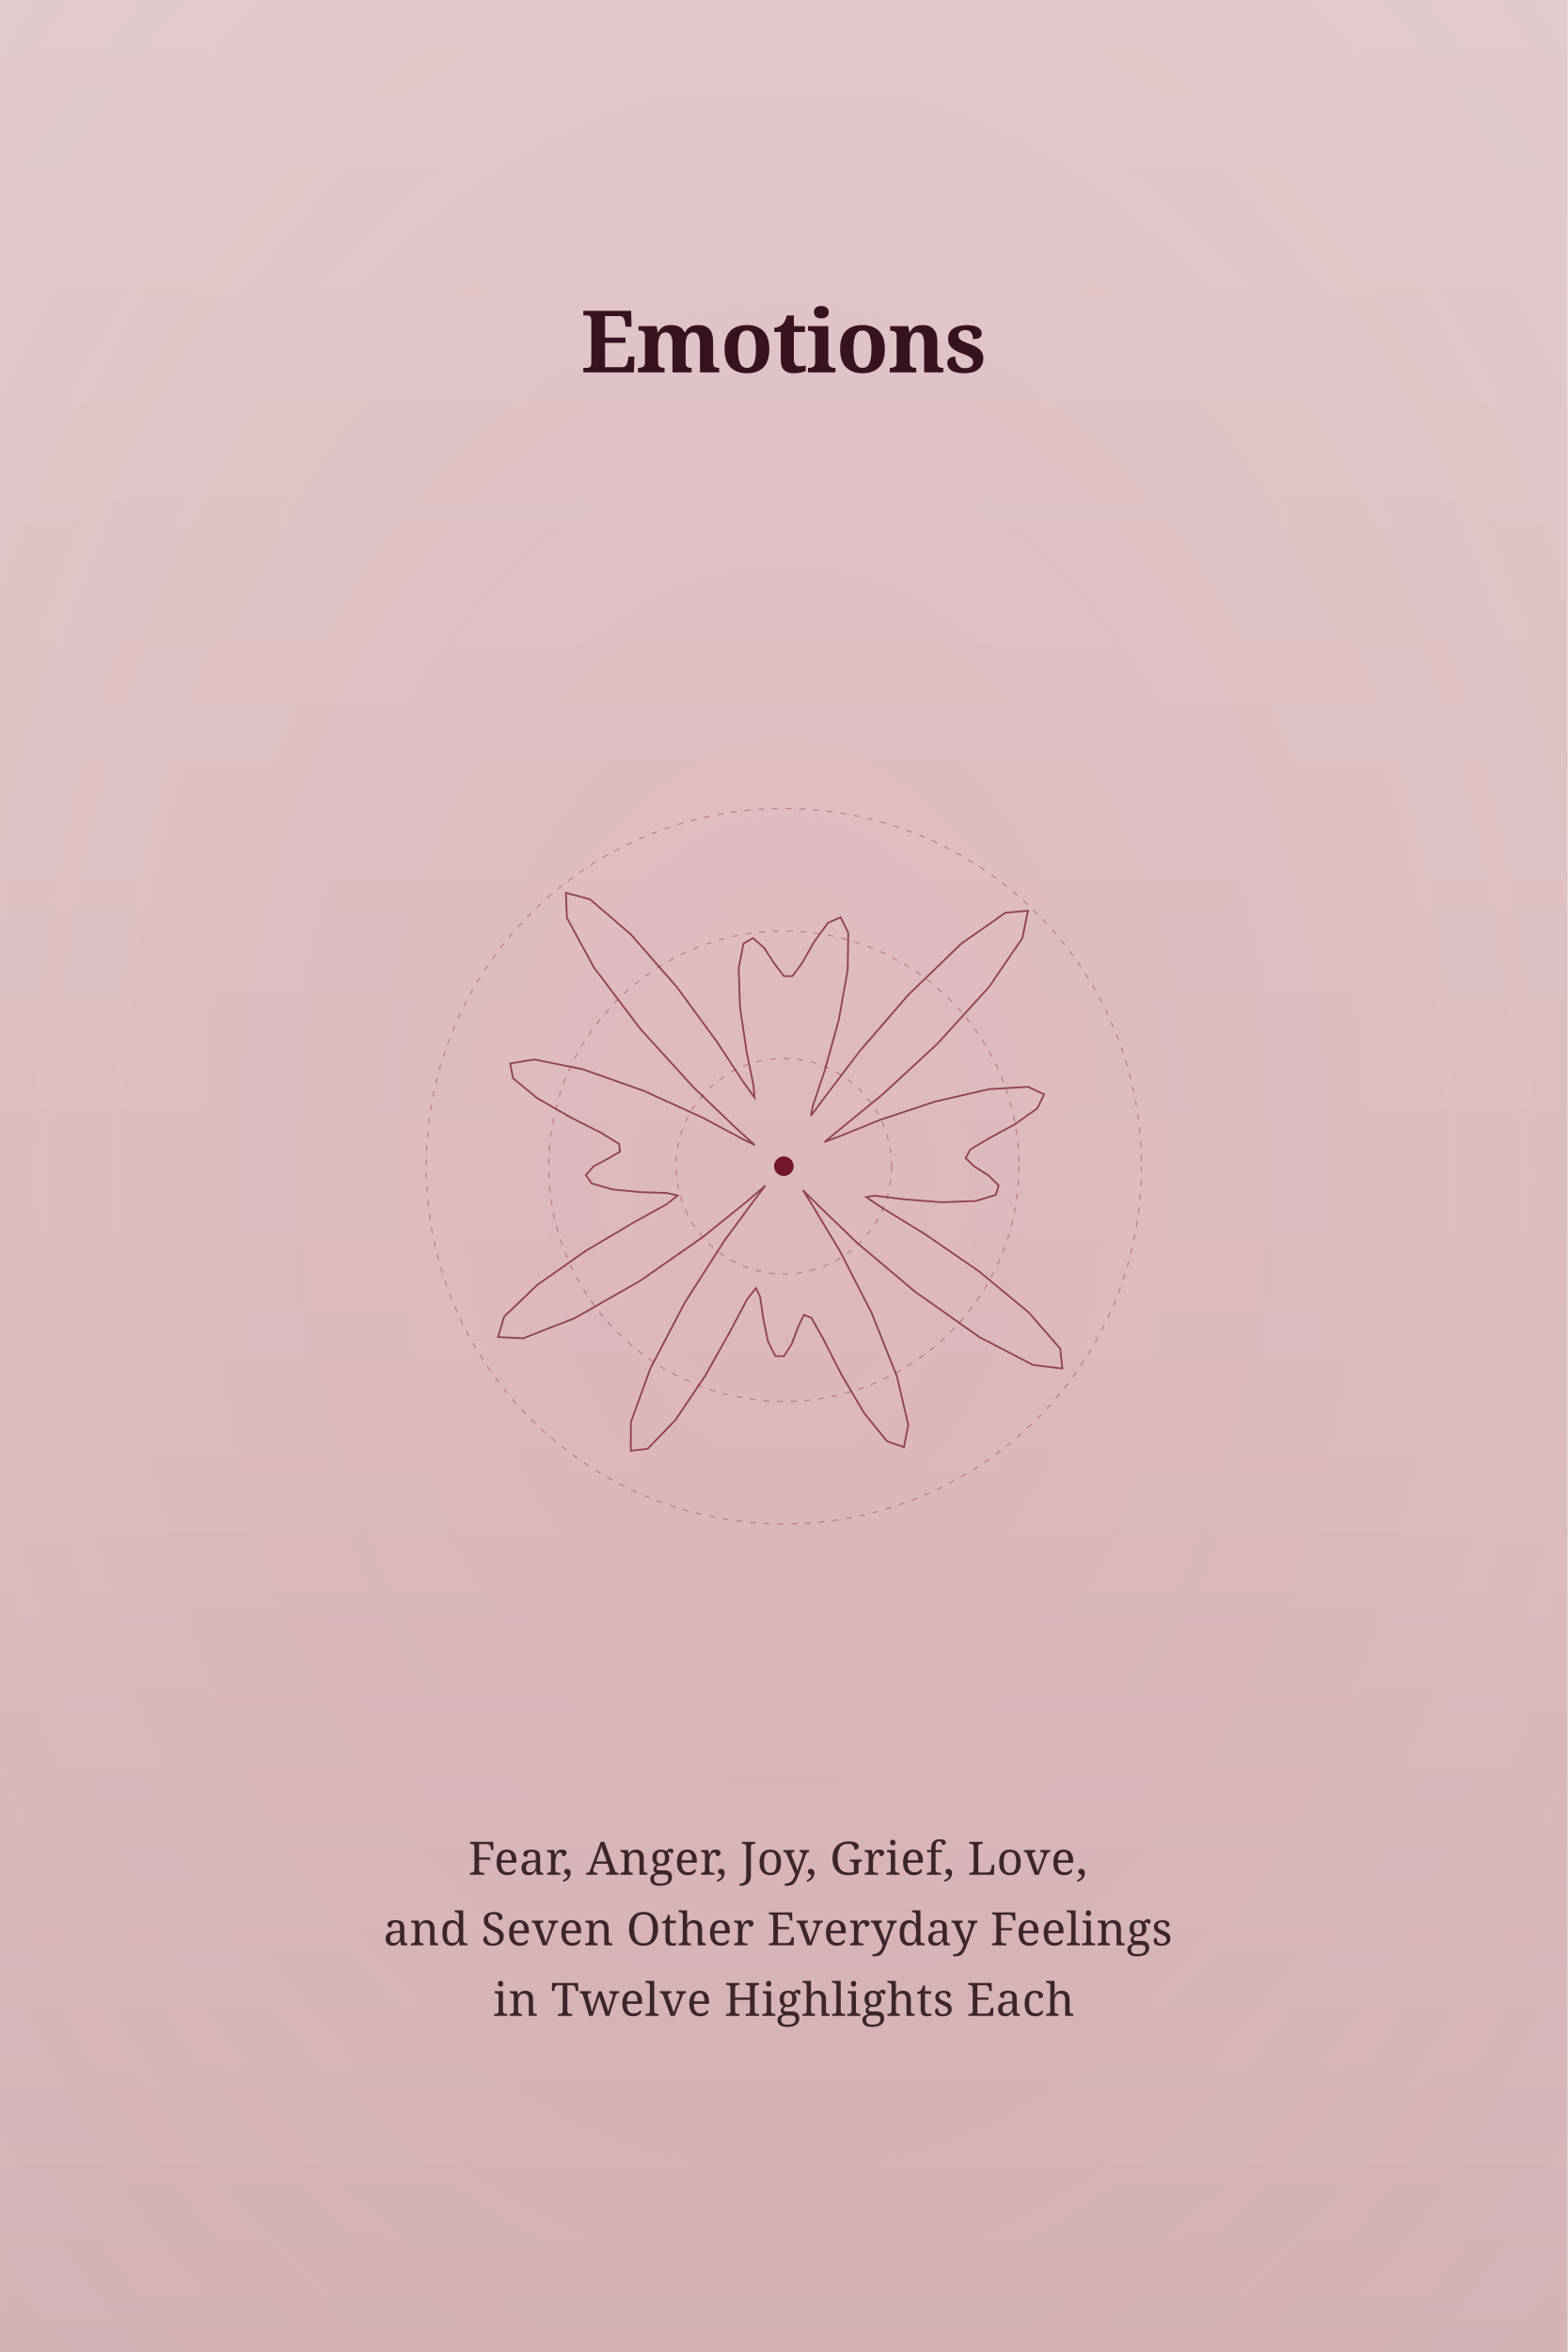
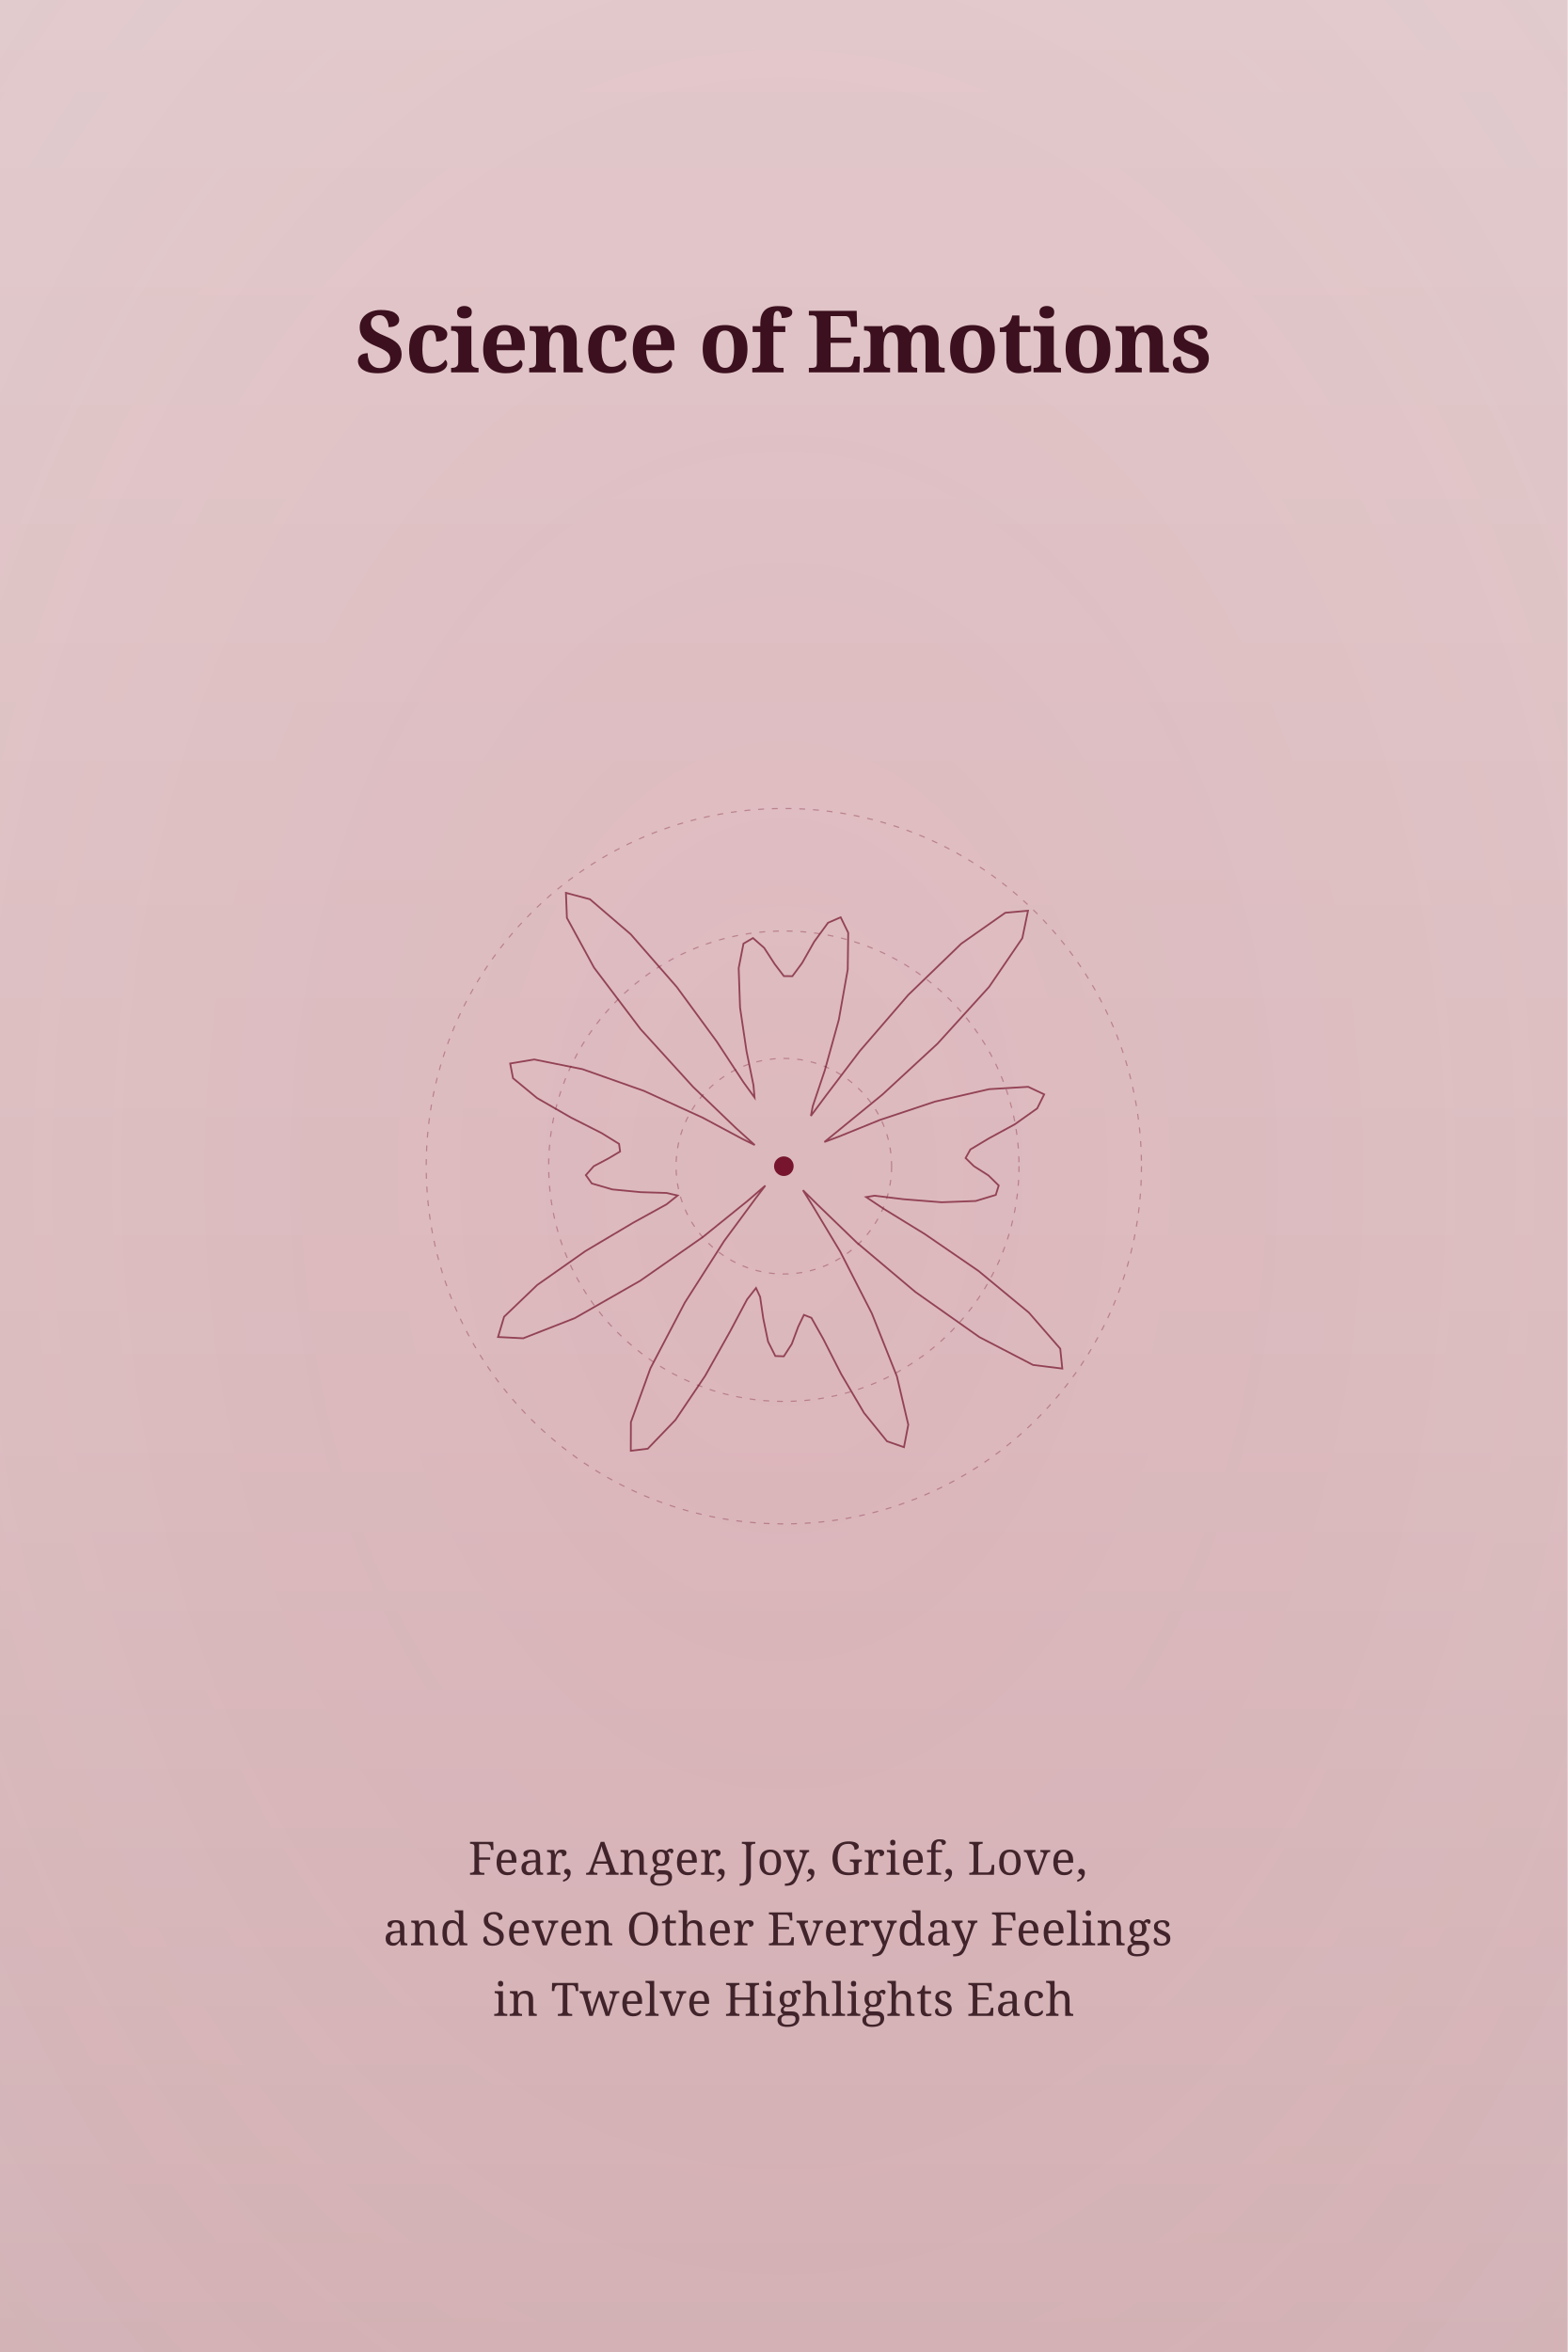
<svg xmlns="http://www.w3.org/2000/svg" viewBox="0 0 1600 2400" width="100%" height="100%">
  <defs>
    <linearGradient id="bg-emotions" x1="0%" y1="0%" x2="0%" y2="100%">
      <stop offset="0%" stop-color="#e2ccce" />
      <stop offset="60%" stop-color="#dbc0c2" />
      <stop offset="100%" stop-color="#d3b4b7" />
    </linearGradient>
    <radialGradient id="halo-emotions" cx="50%" cy="50%" r="75%">
      <stop offset="0%" stop-color="#e11d48" stop-opacity="0.06" />
      <stop offset="55%" stop-color="#e11d48" stop-opacity="0.03" />
      <stop offset="100%" stop-color="#e11d48" stop-opacity="0.00" />
    </radialGradient>
  </defs>
  <rect width="1600" height="2400" fill="url(#bg-emotions)" />
  <rect width="1600" height="2400" fill="url(#halo-emotions)" />
  <g text-anchor="middle">
-     <text x="800" y="380" font-family="'Literata', Georgia, serif" font-size="88" font-weight="700" letter-spacing="-0.01em" fill="#36131f">Emotions</text>
+     <text x="800" y="380" font-family="'Literata', Georgia, serif" font-size="88" font-weight="700" letter-spacing="-0.01em" fill="#3c101f">Science of Emotions</text>
  </g>
  <g class="emblem-emotions" transform="translate(0, -210)">
-     <polyline points="994.0,1400.0 1008.8,1409.4 1019.3,1419.7 1016.3,1429.3 995.8,1435.5 961.0,1436.8 922.2,1433.7 892.6,1430.1 884.0,1431.5 902.1,1443.6 944.1,1469.4 998.7,1506.9 1050.1,1549.4 1082.1,1586.2 1084.2,1606.5 1054.3,1602.8 999.6,1574.4 934.2,1528.3 874.4,1477.9 833.9,1438.8 819.5,1424.5 830.1,1441.5 857.5,1487.1 889.8,1550.2 915.4,1614.5 927.0,1663.8 922.6,1686.7 905.3,1680.7 881.8,1651.7 858.5,1612.1 840.2,1576.2 828.1,1554.7 820.5,1551.7 814.7,1563.7 808.1,1581.4 800.0,1594.0 791.3,1593.7 783.9,1579.0 779.0,1555.4 775.8,1533.4 771.6,1524.3 762.5,1535.9 745.3,1568.3 719.7,1613.9 689.3,1659.0 661.1,1688.3 643.8,1690.4 643.9,1661.2 663.8,1606.3 699.0,1539.1 739.1,1476.3 770.7,1433.5 781.1,1419.8 763.0,1435.4 717.3,1472.3 653.4,1516.9 586.7,1555.0 534.0,1575.6 508.3,1574.3 514.5,1553.6 548.3,1521.2 597.5,1486.6 646.2,1457.7 680.3,1438.9 691.6,1429.9 680.3,1427.3 654.1,1426.5 624.9,1423.7 604.0,1417.6 597.9,1409.1 606.0,1400.0 621.1,1392.0 632.9,1385.0 631.8,1377.2 614.0,1366.2 582.8,1350.4 548.2,1330.5 523.6,1310.2 520.7,1295.2 545.3,1291.1 594.5,1301.0 657.1,1323.1 717.0,1350.4 758.3,1372.5 770.3,1378.4 750.9,1360.9 707.4,1319.1 653.8,1260.2 606.3,1197.4 578.6,1146.6 577.6,1121.1 602.1,1127.6 643.7,1163.3 690.7,1217.1 731.6,1272.9 758.7,1314.2 770.1,1329.9 769.0,1317.4 761.9,1282.6 755.3,1238.1 753.9,1197.9 758.8,1172.9 768.5,1167.2 779.9,1177.2 790.7,1193.8 800.0,1206.0 808.7,1206.1 818.7,1192.6 831.0,1170.9 845.1,1151.6 858.0,1146.0 865.7,1161.8 865.2,1199.3 856.1,1250.6 841.8,1302.2 829.5,1338.8 827.6,1348.7 842.9,1328.1 877.5,1282.5 927.0,1225.2 981.0,1173.0 1026.0,1141.4 1049.2,1139.3 1043.4,1167.3 1009.5,1217.0 956.8,1275.0 900.6,1326.9 857.9,1361.8 841.4,1375.3 856.1,1369.8 897.8,1352.9 954.2,1334.1 1009.5,1321.4 1049.4,1319.0 1065.7,1326.7 1058.6,1341.0 1035.8,1357.2 1009.3,1371.6 990.4,1382.9 985.5,1391.7 994.0,1400.0" stroke="#72162d" stroke-width="1.8" fill="none" opacity="0.72" />
-     <circle cx="800" cy="1400" r="110" stroke="#72162d" stroke-width="1.2" stroke-dasharray="6,8" fill="none" opacity="0.35" />
-     <circle cx="800" cy="1400" r="240" stroke="#72162d" stroke-width="1.2" stroke-dasharray="6,8" fill="none" opacity="0.35" />
-     <circle cx="800" cy="1400" r="365" stroke="#72162d" stroke-width="1.2" stroke-dasharray="6,8" fill="none" opacity="0.35" />
-     <circle cx="800" cy="1400" r="10" fill="#72162d" />
+     <polyline points="994.0,1400.0 1008.8,1409.4 1019.3,1419.7 1016.3,1429.3 995.8,1435.5 961.0,1436.8 922.2,1433.7 892.6,1430.1 884.0,1431.5 902.1,1443.6 944.1,1469.4 998.7,1506.9 1050.1,1549.4 1082.1,1586.2 1084.2,1606.5 1054.3,1602.8 999.6,1574.4 934.2,1528.3 874.4,1477.9 833.9,1438.8 819.5,1424.5 830.1,1441.5 857.5,1487.1 889.8,1550.2 915.4,1614.5 927.0,1663.8 922.6,1686.7 905.3,1680.7 881.8,1651.7 858.5,1612.1 840.2,1576.2 828.1,1554.7 820.5,1551.7 814.7,1563.7 808.1,1581.4 800.0,1594.0 791.3,1593.7 783.9,1579.0 779.0,1555.4 775.8,1533.4 771.6,1524.3 762.5,1535.9 745.3,1568.3 719.7,1613.9 689.3,1659.0 661.1,1688.3 643.8,1690.4 643.9,1661.2 663.8,1606.3 699.0,1539.1 739.1,1476.3 770.7,1433.5 781.1,1419.8 763.0,1435.4 717.3,1472.3 653.4,1516.9 586.7,1555.0 534.0,1575.6 508.3,1574.3 514.5,1553.6 548.3,1521.2 597.5,1486.6 646.2,1457.7 680.3,1438.9 691.6,1429.9 680.3,1427.3 654.1,1426.5 624.9,1423.7 604.0,1417.6 597.9,1409.1 606.0,1400.0 621.1,1392.0 632.9,1385.0 631.8,1377.2 614.0,1366.2 582.8,1350.4 548.2,1330.5 523.6,1310.2 520.7,1295.2 545.3,1291.1 594.5,1301.0 657.1,1323.1 717.0,1350.4 758.3,1372.5 770.3,1378.4 750.9,1360.9 707.4,1319.1 653.8,1260.2 606.3,1197.4 578.6,1146.6 577.6,1121.1 602.1,1127.6 643.7,1163.3 690.7,1217.1 731.6,1272.9 758.7,1314.2 770.1,1329.9 769.0,1317.4 761.9,1282.6 755.3,1238.1 753.9,1197.9 758.8,1172.9 768.5,1167.2 779.9,1177.2 790.7,1193.8 800.0,1206.0 808.7,1206.1 818.7,1192.6 831.0,1170.9 845.1,1151.6 858.0,1146.0 865.7,1161.8 865.2,1199.3 856.1,1250.6 841.8,1302.2 829.5,1338.8 827.6,1348.7 842.9,1328.1 877.5,1282.5 927.0,1225.2 981.0,1173.0 1026.0,1141.4 1049.2,1139.3 1043.4,1167.3 1009.5,1217.0 956.8,1275.0 900.6,1326.9 857.9,1361.8 841.4,1375.3 856.1,1369.8 897.8,1352.9 954.2,1334.1 1009.5,1321.4 1049.4,1319.0 1065.7,1326.7 1058.6,1341.0 1035.8,1357.2 1009.3,1371.6 990.4,1382.9 985.5,1391.7 994.0,1400.0" stroke="#76152d" stroke-width="1.8" fill="none" opacity="0.72" />
+     <circle cx="800" cy="1400" r="110" stroke="#76152d" stroke-width="1.2" stroke-dasharray="6,8" fill="none" opacity="0.35" />
+     <circle cx="800" cy="1400" r="240" stroke="#76152d" stroke-width="1.2" stroke-dasharray="6,8" fill="none" opacity="0.35" />
+     <circle cx="800" cy="1400" r="365" stroke="#76152d" stroke-width="1.2" stroke-dasharray="6,8" fill="none" opacity="0.35" />
+     <circle cx="800" cy="1400" r="10" fill="#76152d" />
  </g>
  <g text-anchor="middle">
-     <text x="800" y="1913" font-family="'Literata', Georgia, serif" font-size="47" font-weight="400" letter-spacing="0.01em" fill="#3d262b">
+     <text x="800" y="1913" font-family="'Literata', Georgia, serif" font-size="47" font-weight="400" letter-spacing="0.01em" fill="#41242b">
      <tspan x="800" dy="0">Fear, Anger, Joy, Grief, Love,</tspan>
      <tspan x="800" dy="72">and Seven Other Everyday Feelings</tspan>
      <tspan x="800" dy="72">in Twelve Highlights Each</tspan>
    </text>
  </g>
</svg>
